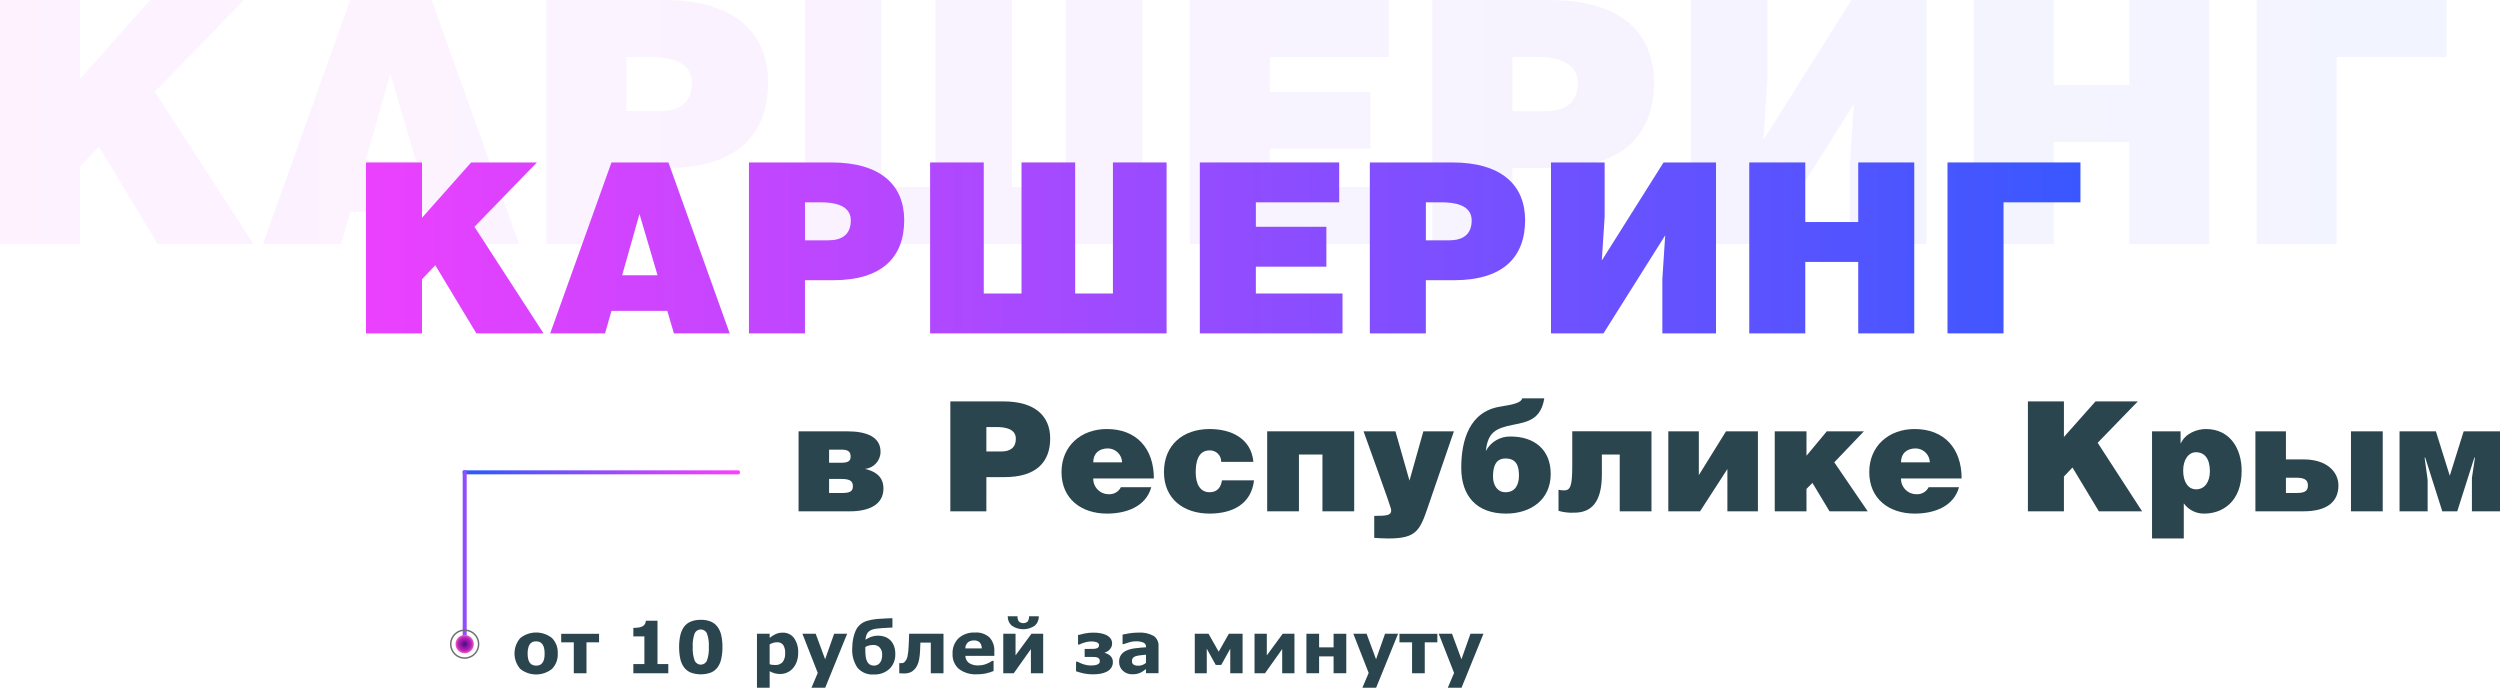
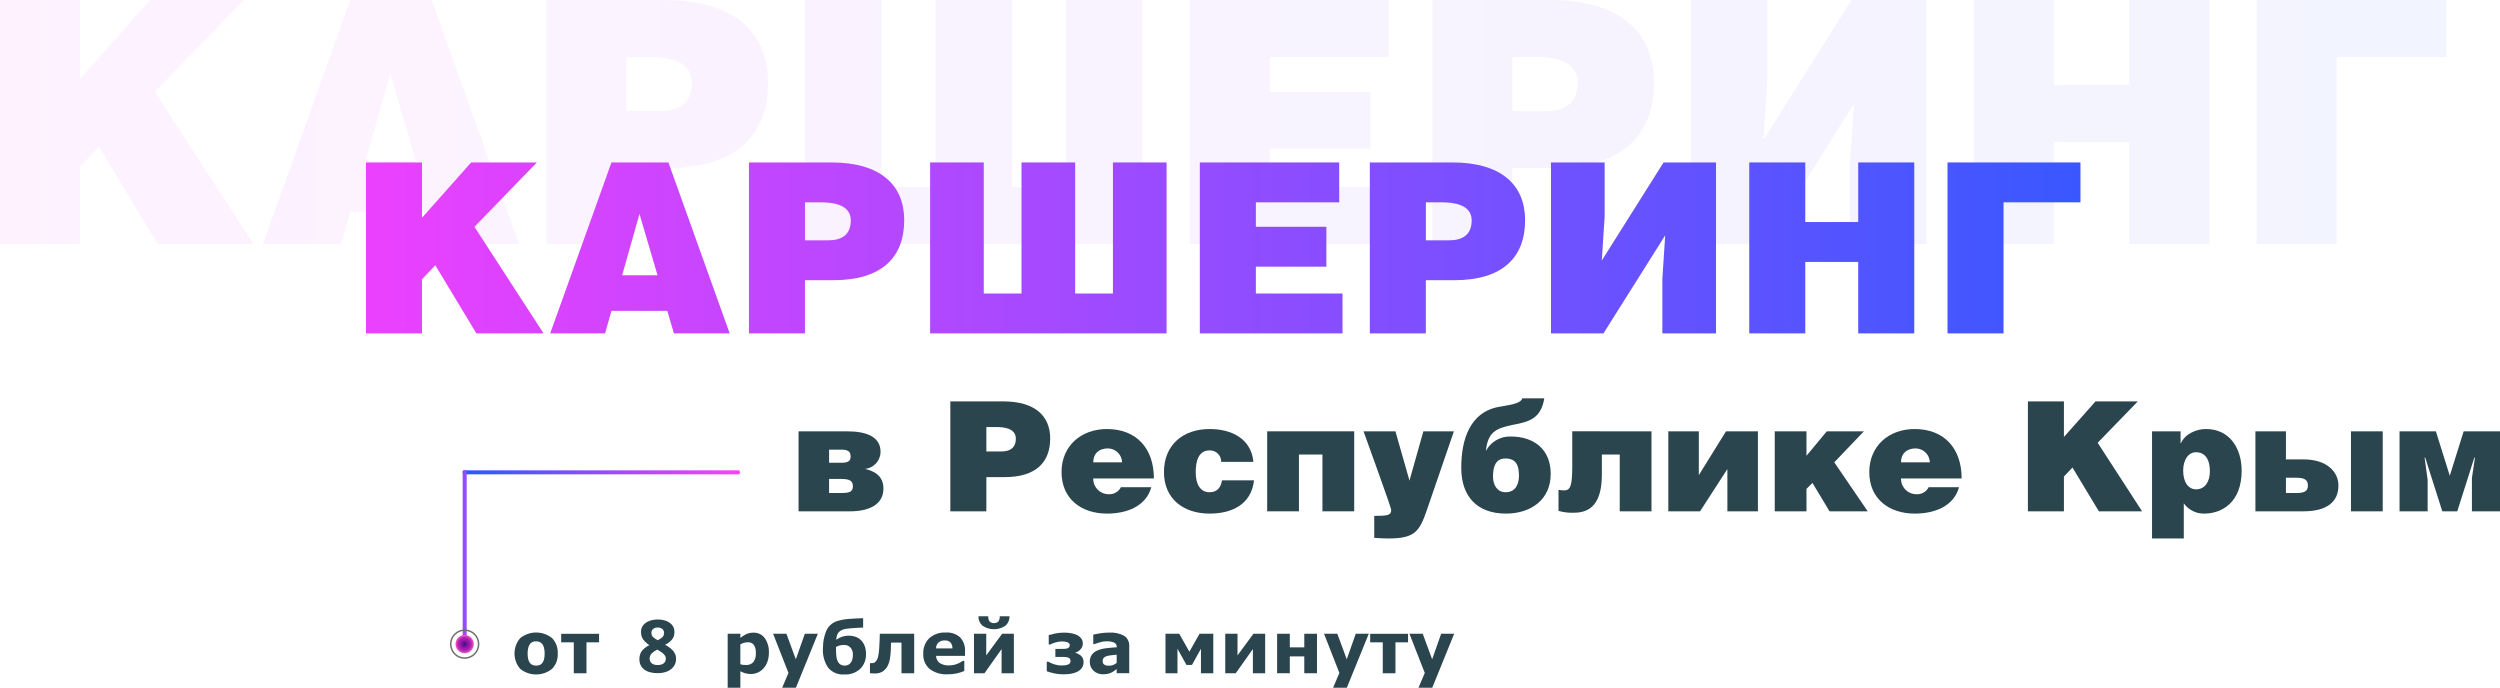
<svg xmlns="http://www.w3.org/2000/svg" xmlns:xlink="http://www.w3.org/1999/xlink" width="682.657" height="187.791">
  <defs>
    <linearGradient id="b" x1="-2.071" x2="9.569" xlink:href="#a" />
-     <linearGradient id="i" x1="-13.305" x2="2.41" xlink:href="#a" />
+     <linearGradient id="g" x1="-8.317" x2="4.345" xlink:href="#a" />
    <linearGradient id="c" x1="-3.674" x2="9.782" xlink:href="#a" />
    <linearGradient id="d" x1="-3.178" x2="5.657" xlink:href="#a" />
    <linearGradient id="e" x1="-7.157" x2="7.485" xlink:href="#a" />
    <linearGradient id="f" x1="-7.672" x2="5.784" xlink:href="#a" />
-     <linearGradient id="g" x1="-8.317" x2="4.345" xlink:href="#a" />
-     <linearGradient id="h" x1="-9.519" x2="3.143" xlink:href="#a" />
    <linearGradient id="a" x1="-1.055" y1=".5" x2="10.709" y2=".5" gradientUnits="objectBoundingBox">
      <stop offset="0" stop-color="#ff3eff" />
      <stop offset="1" stop-color="#265aff" />
    </linearGradient>
-     <linearGradient id="j" x1="-2.071" x2="9.569" xlink:href="#a" />
-     <linearGradient id="k" x1="-3.674" x2="9.782" xlink:href="#a" />
-     <linearGradient id="l" x1="-7.157" x2="7.485" xlink:href="#a" />
-     <linearGradient id="m" x1="-7.672" x2="5.784" xlink:href="#a" />
-     <linearGradient id="n" x1="1" x2="0" xlink:href="#a" />
-     <linearGradient id="o" x1=".5" y1="21.77" x2=".5" y2="-20.77" xlink:href="#a" />
-     <radialGradient id="p" cx=".5" cy=".5" r=".5" gradientUnits="objectBoundingBox">
+     <linearGradient id="h" x1="-9.519" x2="3.143" xlink:href="#a" />
+     <linearGradient id="i" x1="-13.305" x2="2.41" xlink:href="#a" />
+     <linearGradient id="j" x1="1" x2="0" xlink:href="#a" />
+     <linearGradient id="k" x1=".5" y1="21.77" x2=".5" y2="-20.77" xlink:href="#a" />
+     <radialGradient id="l" cx=".5" cy=".5" r=".5" gradientUnits="objectBoundingBox">
      <stop offset=".005" stop-color="#45108a" />
      <stop offset=".112" stop-color="#54118f" />
      <stop offset=".319" stop-color="#7c159e" />
      <stop offset=".475" stop-color="#9f19ab" />
      <stop offset=".577" stop-color="#a31cac" />
      <stop offset=".687" stop-color="#b026b1" />
      <stop offset=".799" stop-color="#c536b9" />
      <stop offset=".913" stop-color="#e34dc3" />
      <stop offset="1" stop-color="#ff63ce" />
    </radialGradient>
  </defs>
-   <g data-name="Сгруппировать 39432">
+   <g data-name="Сгруппировать 402">
    <g data-name="Сгруппировать 289" opacity=".07">
      <path data-name="Контур 1931" d="M174.02 119.73h-25.626l-19.15 21.556V119.73h-21.832v66.608h21.833v-21.093l5.181-5.458 16 26.551h26.184L149.69 144.8z" transform="translate(-107.412 -119.73)" fill="url(#a)" />
      <path data-name="Контур 1932" d="M200.649 119.73l-23.868 66.608h21.37l2.5-8.789h21.74l2.59 8.789h21.74l-23.869-66.608zm4.163 43.942l6.754-23.867 7.031 23.867z" transform="translate(-104.993 -119.73)" fill="url(#b)" />
      <path data-name="Контур 1933" d="M283.708 119.73h-32.1v66.608h21.833v-20.722h11.009c19.149 0 27.661-9.066 27.661-23.406-.003-13.691-9.254-22.48-28.403-22.48zm-1.2 30.343h-9.066v-14.8h6.2c4.626 0 11.657.833 11.657 7.031-.006 5.734-3.707 7.769-8.794 7.769z" transform="translate(-102.384 -119.73)" fill="url(#c)" />
      <path data-name="Контур 1934" d="M391.049 170.8h-14.71v-51.07h-20.907v51.07h-14.709v-51.07h-20.908v66.608h92.141V119.73h-20.907z" transform="translate(-100.006 -119.73)" fill="url(#d)" />
      <path data-name="Контур 1935" d="M443.2 160.342h27.476V144.8H443.2v-9.529h32.472V119.73h-54.3v66.608h55.6V170.8H443.2z" transform="translate(-96.465 -119.73)" fill="url(#e)" />
      <path data-name="Контур 1936" d="M517.476 119.73h-32.1v66.608h21.833v-20.722h11.008c19.149 0 27.661-9.066 27.661-23.406-.002-13.691-9.253-22.48-28.402-22.48zm-1.2 30.343h-9.065v-14.8h6.2c4.626 0 11.657.833 11.657 7.031-.006 5.734-3.708 7.769-8.795 7.769z" transform="translate(-94.233 -119.73)" fill="url(#f)" />
      <path data-name="Контур 1937" d="M573.379 157.937l1.11-17.022V119.73h-20.907v66.608h20.444l24.054-38.207-1.11 17.022v21.185h20.907V119.73h-20.445z" transform="translate(-91.855 -119.73)" fill="url(#g)" />
      <path data-name="Контур 1938" d="M670.69 142.95h-20.63v-23.22h-21.832v66.608h21.832v-27.845h20.63v27.845h21.832V119.73H670.69z" transform="translate(-89.253 -119.73)" fill="url(#h)" />
-       <path data-name="Контур 1939" d="M702.873 186.338h21.832v-51.067h29.973V119.73h-51.805z" transform="translate(-86.65 -119.73)" fill="url(#i)" />
+       <path data-name="Контур 1939" d="M702.873 186.338H724.7v-51.067h29.973V119.73h-51.8z" transform="translate(-86.65 -119.73)" fill="url(#i)" />
    </g>
    <g data-name="Сгруппировать 290">
      <path data-name="Контур 1940" d="M250.656 162.592H232.7L219.276 177.7v-15.108h-15.3v46.68h15.3V194.49l3.631-3.825 11.216 18.607h18.348l-18.871-29.11z" transform="translate(-104.045 -118.235)" fill="url(#a)" />
-       <path data-name="Контур 1941" d="M269.319 162.592l-16.728 46.681h14.977l1.751-6.16h15.236l1.815 6.16h15.235l-16.728-46.681zm2.917 30.8l4.733-16.728 4.927 16.728z" transform="translate(-102.35 -118.235)" fill="url(#j)" />
-       <path data-name="Контур 1942" d="M327.527 162.592h-22.5v46.681h15.3v-14.524h7.715c13.42 0 19.385-6.353 19.385-16.4.004-9.597-6.48-15.757-19.9-15.757zm-.842 21.265h-6.354v-10.373h4.343c3.242 0 8.169.584 8.169 4.928 0 4.019-2.593 5.445-6.158 5.445z" transform="translate(-100.521 -118.235)" fill="url(#k)" />
+       <path data-name="Контур 1941" d="M269.319 162.592l-16.728 46.681h14.977l1.751-6.16h15.236l1.815 6.16h15.23l-16.728-46.681zm2.917 30.8l4.733-16.728 4.927 16.728z" transform="translate(-102.35 -118.235)" fill="url(#b)" />
+       <path data-name="Контур 1942" d="M327.527 162.592h-22.5v46.681h15.3v-14.524h7.715c13.42 0 19.385-6.353 19.385-16.4.004-9.597-6.48-15.757-19.9-15.757zm-.842 21.265h-6.354v-10.373h4.343c3.242 0 8.169.584 8.169 4.928 0 4.019-2.593 5.445-6.158 5.445z" transform="translate(-100.521 -118.235)" fill="url(#c)" />
      <path data-name="Контур 1943" d="M402.754 198.38h-10.309v-35.788h-14.652v35.788h-10.309v-35.788h-14.652v46.68h64.574v-46.68h-14.652z" transform="translate(-98.855 -118.235)" fill="url(#d)" />
-       <path data-name="Контур 1944" d="M439.3 191.054h19.256v-10.892H439.3v-6.678h22.76v-10.892H424v46.68h38.965V198.38H439.3z" transform="translate(-96.373 -118.235)" fill="url(#l)" />
-       <path data-name="Контур 1945" d="M491.356 162.592h-22.5v46.681h15.3v-14.524h7.715c13.42 0 19.386-6.353 19.386-16.4.004-9.597-6.481-15.757-19.901-15.757zm-.842 21.265h-6.354v-10.373h4.34c3.241 0 8.169.584 8.169 4.928.004 4.019-2.59 5.445-6.155 5.445z" transform="translate(-94.809 -118.235)" fill="url(#m)" />
-       <path data-name="Контур 1946" d="M530.534 189.368l.778-11.929v-14.847H516.66v46.68h14.327l16.858-26.772-.778 11.929v14.847h14.652v-46.68h-14.328z" transform="translate(-93.142 -118.235)" fill="url(#g)" />
+       <path data-name="Контур 1944" d="M439.3 191.054h19.256v-10.892H439.3v-6.678h22.76v-10.892H424v46.68h38.965V198.38H439.3z" transform="translate(-96.373 -118.235)" fill="url(#e)" />
+       <path data-name="Контур 1945" d="M491.356 162.592h-22.5v46.681h15.3v-14.524h7.715c13.42 0 19.386-6.353 19.386-16.4.004-9.597-6.481-15.757-19.901-15.757zm-.842 21.265h-6.354v-10.373h4.34c3.241 0 8.169.584 8.169 4.928 0 4.019-2.59 5.445-6.155 5.445z" transform="translate(-94.809 -118.235)" fill="url(#f)" />
+       <path data-name="Контур 1946" d="M530.534 189.368l.778-11.929v-14.847H516.66v46.68h14.327l16.858-26.772-.778 11.929v14.847h14.652V162.6h-14.328z" transform="translate(-93.142 -118.235)" fill="url(#g)" />
      <path data-name="Контур 1947" d="M598.732 178.865h-14.458v-16.273h-15.3v46.68h15.3v-19.514h14.458v19.515h15.3v-46.68h-15.3z" transform="translate(-91.319 -118.235)" fill="url(#h)" />
      <path data-name="Контур 1948" d="M621.286 209.273h15.3v-35.789h21.006v-10.892h-36.306z" transform="translate(-89.495 -118.235)" fill="url(#i)" />
    </g>
    <g data-name="Сгруппировать 291" fill="#2b454e">
      <path data-name="Контур 1949" d="M218.057 117.777h13.257c5.461 0 9.13 1.583 9.13 5.586a4.685 4.685 0 01-4.252 4.668c2.209.542 5.044 1.668 5.044 5.378 0 4.46-4.085 6.211-9.087 6.211h-14.092zm8.337 8.587h3.253c1.917 0 2.625-.458 2.625-1.667 0-1.459-.75-1.918-2.625-1.918h-3.253zm0 8.254h3.253c2.083 0 3.25-.208 3.25-1.834s-1.125-2-3.25-2h-3.253z" />
      <path data-name="Контур 1950" d="M269.339 139.621h-9.838v-30.015h14.466c8.629 0 12.8 3.96 12.8 10.13 0 6.462-3.835 10.547-12.465 10.547h-4.961zm0-16.342h4.086c2.292 0 3.96-.917 3.96-3.5 0-2.793-3.169-3.168-5.253-3.168h-2.793z" />
-       <path data-name="Контур 1951" d="M298.526 130.658a4.209 4.209 0 004.295 4.294 3.459 3.459 0 003.252-1.918h8.3c-1.5 5.42-7 7.212-12.089 7.212-7 0-12.424-4-12.424-11.339 0-7.17 5.378-11.756 12.382-11.756 8.087 0 12.84 5.294 12.84 13.507zm7.879-4.419a3.929 3.929 0 00-3.835-3.794c-2.584 0-4.044 1.459-4.044 3.794z" />
+       <path data-name="Контур 1951" d="M298.526 130.658a4.209 4.209 0 004.3 4.294 3.459 3.459 0 003.252-1.918h8.3c-1.5 5.42-7 7.212-12.089 7.212-7 0-12.424-4-12.424-11.339 0-7.17 5.378-11.756 12.382-11.756 8.087 0 12.84 5.294 12.84 13.507zm7.879-4.419a3.929 3.929 0 00-3.835-3.794c-2.584 0-4.044 1.459-4.044 3.794z" />
      <path data-name="Контур 1952" d="M333.467 126.117a3.056 3.056 0 00-3.17-3.129c-3.252 0-3.793 3.377-3.793 5.961 0 3.294 1.25 5.462 3.793 5.462 2.251 0 3.126-1.543 3.377-3.253h8.754c-.749 6.629-6.086 9.088-12.131 9.088-7.045 0-12.464-3.96-12.464-11.339 0-7.462 5.252-11.756 12.464-11.756 5.837 0 11.339 2.5 11.964 8.963z" />
      <path data-name="Контур 1953" d="M369.781 117.777v21.844h-8.671v-15.507h-6.42v15.507h-8.671v-21.844z" />
      <path data-name="Контур 1954" d="M381.042 117.777l3.835 13.461 3.794-13.465h8.337l-7 20.385c-2.293 6.754-3.21 8.879-10.922 8.879a59.81 59.81 0 01-3.835-.167v-6c3.71 0 4.627-.208 4.627-1.542 0-.417-.125-.959-7.545-21.552z" />
-       <path data-name="Контур 1955" d="M412.479 119.194c6.5 0 10.963 3.586 10.963 10.214 0 7.044-5.42 10.838-12.214 10.838-7.921 0-12.215-4.711-12.215-12.505 0-7.546 2.252-15.426 10.714-16.717 3.751-.584 5.711-1.126 5.919-2.252h6.045c-.917 5.462-4 6.378-8.462 7.212-4.92.959-6.962 2.127-7.5 7.171a7.413 7.413 0 016.75-3.961zm2.292 10.714c0-2.585-.625-4.711-3.668-4.711-2.669 0-3.419 2.126-3.419 4.96 0 2.168 1.085 4.253 3.419 4.253 2.668.001 3.668-2.084 3.668-4.502z" />
-       <path data-name="Контур 1956" d="M450.959 117.777v21.844h-8.671v-15.507h-4.877v5.419c0 7.588-2.835 10.464-7.587 10.464a13.234 13.234 0 01-4.252-.5v-5.759a6.947 6.947 0 001.542.167c1.835 0 2.209-1.542 2.209-6.836v-9.3z" />
+       <path data-name="Контур 1955" d="M412.479 119.194c6.5 0 10.963 3.586 10.963 10.214 0 7.044-5.42 10.838-12.214 10.838-7.921 0-12.215-4.711-12.215-12.505 0-7.546 2.252-15.426 10.714-16.717 3.751-.584 5.711-1.126 5.919-2.252h6.045c-.917 5.462-4 6.378-8.462 7.212-4.92.959-6.962 2.127-7.5 7.171a7.413 7.413 0 016.75-3.961zm2.292 10.714c0-2.585-.625-4.711-3.668-4.711-2.669 0-3.419 2.126-3.419 4.96 0 2.168 1.085 4.253 3.419 4.253 2.668 0 3.668-2.084 3.668-4.5z" />
+       <path data-name="Контур 1956" d="M450.959 117.777v21.844h-8.671v-15.507h-4.877v5.424c0 7.588-2.835 10.464-7.587 10.464a13.234 13.234 0 01-4.252-.5v-5.764a6.948 6.948 0 001.542.167c1.835 0 2.209-1.542 2.209-6.836v-9.3z" />
      <path data-name="Контур 1957" d="M463.889 129.738l7.42-11.964h8.714v21.844h-8.338v-11.544l-7.461 11.547h-8.671v-21.844h8.337z" />
      <path data-name="Контур 1958" d="M493.284 124.447l5.544-6.67h10.13l-8.087 8.461 9.13 13.382h-10.423l-4.669-7.754-1.625 1.626v6.128h-8.668v-21.843h8.671z" />
-       <path data-name="Контур 1959" d="M519.092 130.658a4.209 4.209 0 004.295 4.294 3.459 3.459 0 003.252-1.918h8.3c-1.5 5.42-7 7.212-12.089 7.212-7 0-12.424-4-12.424-11.339 0-7.17 5.378-11.756 12.382-11.756 8.087 0 12.84 5.294 12.84 13.507zm7.88-4.419a3.929 3.929 0 00-3.835-3.794c-2.585 0-4.044 1.459-4.044 3.794z" />
-       <path data-name="Контур 1960" d="M563.581 119.319l8.63-9.713h11.547l-10.963 11.3 12.131 18.718h-11.8l-7.212-11.965-2.335 2.46v9.505h-9.834v-30.018h9.838z" />
-       <path data-name="Контур 1961" d="M595.437 117.777v3.252h.083c1.21-2.668 4.336-3.878 6.837-3.878 6.586 0 9.755 5.378 9.755 11.381 0 8.587-5.336 11.714-10.213 11.714a6.724 6.724 0 01-5.587-2.793v9.588h-8.671v-29.264zm8 10.88c0-3.46-1.5-5.169-3.794-5.169-2.084 0-3.5 2.085-3.5 5 0 3.044 1.293 5.128 3.544 5.128 2.294.001 3.753-1.957 3.753-4.959z" />
+       <path data-name="Контур 1959" d="M519.092 130.658a4.209 4.209 0 004.3 4.294 3.459 3.459 0 003.252-1.918h8.3c-1.5 5.42-7 7.212-12.089 7.212-7 0-12.424-4-12.424-11.339 0-7.17 5.378-11.756 12.382-11.756 8.087 0 12.84 5.294 12.84 13.507zm7.88-4.419a3.929 3.929 0 00-3.835-3.794c-2.585 0-4.044 1.459-4.044 3.794z" />
+       <path data-name="Контур 1960" d="M563.581 119.319l8.63-9.713h11.547l-10.963 11.3 12.131 18.718h-11.8l-7.212-11.961-2.335 2.46v9.505h-9.834v-30.022h9.838z" />
+       <path data-name="Контур 1961" d="M595.437 117.777v3.252h.083c1.21-2.668 4.336-3.878 6.837-3.878 6.586 0 9.755 5.378 9.755 11.381 0 8.587-5.336 11.714-10.213 11.714a6.724 6.724 0 01-5.587-2.793v9.588h-8.671v-29.264zm8 10.88c0-3.46-1.5-5.169-3.794-5.169-2.084 0-3.5 2.085-3.5 5 0 3.044 1.293 5.128 3.544 5.128 2.294 0 3.753-1.957 3.753-4.959z" />
      <path data-name="Контур 1962" d="M624.205 125.447h4.833c6.378 0 9.5 3.418 9.5 7.128 0 4.46-3.126 7.045-9.546 7.045h-13.124v-21.843h8.337zm0 9.171h2.752c2.084 0 3.252-.333 3.252-2.043 0-1.667-1.126-2.126-3.252-2.126h-2.752zm26.429 5h-8.671v-21.841h8.675z" />
      <path data-name="Контур 1963" d="M665.148 117.777l3.794 12.131 3.794-12.131h9.921v21.844h-7.67v-9.088l.834-5.586h-.167l-4.669 14.674H666.9l-4.669-14.674h-.167l.834 6.087v8.587h-7.672v-21.844z" />
    </g>
    <g data-name="Сгруппировать 293" fill="#2b454e">
-       <path data-name="Контур 2029" d="M152.302 178.45a5.623 5.623 0 01-1.55 4.191 6.955 6.955 0 01-8.708 0 6.443 6.443 0 01.01-8.4 6.955 6.955 0 018.707.009 5.66 5.66 0 011.541 4.2zm-4.253 2.621a2.77 2.77 0 00.5-.993 6.047 6.047 0 00.169-1.608 6.268 6.268 0 00-.173-1.594 2.825 2.825 0 00-.48-1.028 1.7 1.7 0 00-.74-.557 2.615 2.615 0 00-.931-.162 2.722 2.722 0 00-.887.133 1.8 1.8 0 00-.745.538 2.738 2.738 0 00-.5 1.028 6 6 0 00-.188 1.641 6.338 6.338 0 00.164 1.532 2.686 2.686 0 00.48 1.041 1.819 1.819 0 00.735.547 2.726 2.726 0 001.871.014 1.645 1.645 0 00.725-.532z" />
+       <path data-name="Контур 2029" d="M152.302 178.45a5.623 5.623 0 01-1.55 4.191 6.955 6.955 0 01-8.708 0 6.443 6.443 0 01.01-8.4 6.955 6.955 0 018.707.009 5.66 5.66 0 011.541 4.2zm-4.253 2.621a2.77 2.77 0 00.5-.993 6.048 6.048 0 00.169-1.608 6.269 6.269 0 00-.173-1.594 2.825 2.825 0 00-.48-1.028 1.7 1.7 0 00-.74-.557 2.615 2.615 0 00-.931-.162 2.722 2.722 0 00-.887.133 1.8 1.8 0 00-.745.538 2.738 2.738 0 00-.5 1.028 6 6 0 00-.188 1.641 6.338 6.338 0 00.164 1.532 2.686 2.686 0 00.48 1.041 1.819 1.819 0 00.735.547 2.726 2.726 0 001.871.014 1.645 1.645 0 00.725-.532z" />
      <path data-name="Контур 2030" d="M163.583 175.401h-3.437v8.439h-3.466v-8.439h-3.438v-2.342h10.34z" />
-       <path data-name="Контур 2031" d="M182.487 183.836h-9.544v-2.5h3.015v-7.555h-3.015v-2.33a10.311 10.311 0 001.326-.082 3.479 3.479 0 001.056-.283 1.8 1.8 0 00.749-.624 1.988 1.988 0 00.288-.96h3.178v11.838h2.947z" />
-       <path data-name="Контур 2032" d="M197.272 176.68a14.568 14.568 0 01-.326 3.233 6.073 6.073 0 01-1.018 2.339 4.446 4.446 0 01-1.823 1.407 8.09 8.09 0 01-5.483-.005 4.351 4.351 0 01-1.834-1.421 6.056 6.056 0 01-1.027-2.34 14.511 14.511 0 01-.318-3.2 14.108 14.108 0 01.327-3.238 6.247 6.247 0 011.037-2.324 4.34 4.34 0 011.843-1.412 7.025 7.025 0 012.707-.471 6.917 6.917 0 012.756.484 4.442 4.442 0 011.823 1.441 6.149 6.149 0 011.017 2.32 14.328 14.328 0 01.319 3.187zm-3.715 0a9.566 9.566 0 00-.509-3.7 1.848 1.848 0 00-3.38 0 9.643 9.643 0 00-.508 3.715 9.432 9.432 0 00.518 3.671 1.818 1.818 0 003.36 0 9.5 9.5 0 00.518-3.686z" />
-       <path data-name="Контур 2033" d="M217.953 178.297a6.9 6.9 0 01-.409 2.429 5.336 5.336 0 01-1.068 1.8 4.663 4.663 0 01-1.564 1.133 4.6 4.6 0 01-1.87.384 5.38 5.38 0 01-1.563-.2 7.514 7.514 0 01-1.313-.552v4.5h-3.467v-14.736h3.467v1.123a8.411 8.411 0 011.625-1.028 4.426 4.426 0 011.913-.393 3.7 3.7 0 013.13 1.479 6.59 6.59 0 011.119 4.061zm-3.562.072a3.818 3.818 0 00-.538-2.278 1.987 1.987 0 00-1.7-.709 3.66 3.66 0 00-1.006.148 4.262 4.262 0 00-.986.426v5.417a2.748 2.748 0 00.737.173q.393.039.776.038a2.512 2.512 0 002.041-.8 3.684 3.684 0 00.676-2.415z" />
-       <path data-name="Контур 2034" d="M225.312 180.024l2.46-6.969h3.555l-5.991 14.736h-3.752l1.715-4.038-4.193-10.7h3.629z" />
-       <path data-name="Контур 2035" d="M243.048 174.758a4.361 4.361 0 011.037 1.552 5.975 5.975 0 01.385 2.272 5.374 5.374 0 01-1.59 4.07 5.95 5.95 0 01-4.3 1.523 5.308 5.308 0 01-4.422-1.816 8.619 8.619 0 01-1.445-5.437 13.718 13.718 0 01.082-1.4 12.242 12.242 0 01.322-1.744 9.761 9.761 0 01.591-1.7 4.464 4.464 0 01.983-1.364 4.963 4.963 0 012.016-1.162 13.308 13.308 0 012.756-.529q.95-.087 2.276-.144t1.949-.077v2.563l-1.161.053c-.353.016-.766.04-1.239.071l-1.133.087q-.633.048-1.219.144a4.491 4.491 0 00-1.113.347 2.357 2.357 0 00-.846.633 2.508 2.508 0 00-.413.792 5.294 5.294 0 00-.24 1.2 6.968 6.968 0 011.609-.822 5.459 5.459 0 011.847-.3 5.4 5.4 0 011.776.289 4.093 4.093 0 011.492.899zm-2.91 6.4a2.752 2.752 0 00.548-.919 4.617 4.617 0 00.2-1.543 2.633 2.633 0 00-.659-1.871 2.252 2.252 0 00-1.727-.707 5.468 5.468 0 00-1.053.1 4.387 4.387 0 00-1.159.438v.273c0 .118-.005.227-.005.323a15.57 15.57 0 00.111 2.091 4.182 4.182 0 00.418 1.361 1.93 1.93 0 00.741.784 2.112 2.112 0 001.078.273 2.483 2.483 0 00.783-.14 1.728 1.728 0 00.724-.463z" />
-       <path data-name="Контур 2036" d="M257.633 183.836h-3.466v-8.372h-2.842q-.03.72-.043 1.119t-.034.926a17.336 17.336 0 01-.259 2.516 6.7 6.7 0 01-.489 1.584 3.893 3.893 0 01-.62.988 5.717 5.717 0 01-.666.634 2.9 2.9 0 01-1 .49 4.243 4.243 0 01-1.2.182c-.3 0-.6-.011-.912-.034s-.489-.033-.547-.033v-2.765h.106c.025 0 .07 0 .134.009a1.686 1.686 0 00.191.01 2.758 2.758 0 00.513-.049.826.826 0 00.438-.211 3.026 3.026 0 00.859-1.541 16.941 16.941 0 00.313-2.74q.037-.672.077-1.537t.067-1.958h9.38z" />
-       <path data-name="Контур 2037" d="M271.515 179.084h-7.912a2.49 2.49 0 00.965 1.939 4.29 4.29 0 002.616.672 5.871 5.871 0 002.121-.393 6.654 6.654 0 001.623-.846h.384v2.776a12.75 12.75 0 01-2.208.681 11.526 11.526 0 01-2.294.211 7.5 7.5 0 01-4.974-1.459 5.14 5.14 0 01-1.728-4.157 5.567 5.567 0 011.637-4.228 6.235 6.235 0 014.488-1.561 5.358 5.358 0 013.956 1.33 5.193 5.193 0 011.325 3.826zm-3.437-2.026a2.423 2.423 0 00-.538-1.632 2.07 2.07 0 00-1.584-.547 2.531 2.531 0 00-1.641.518 2.208 2.208 0 00-.72 1.661z" />
-       <path data-name="Контур 2038" d="M284.85 183.84h-3.351v-6.6l-4.681 6.6h-2.861v-10.785h3.351v5.9l4.339-5.9h3.207zm-1.19-15.563a3.315 3.315 0 01-1.071 2.554 5.565 5.565 0 01-6.341 0 3.318 3.318 0 01-1.076-2.55h2.67a2.455 2.455 0 00.364 1.417 1.823 1.823 0 002.424.009 2.479 2.479 0 00.361-1.426z" />
-       <path data-name="Контур 2039" d="M303.88 180.784a2.728 2.728 0 01-.451 1.579 3.239 3.239 0 01-1.22 1.051 6.094 6.094 0 01-1.727.557 12.006 12.006 0 01-2.026.164 11.727 11.727 0 01-2.5-.24 19.5 19.5 0 01-2.128-.6v-2.621h.384a9.8 9.8 0 001.7.734 6.055 6.055 0 001.92.313q.365 0 .869-.048a3.115 3.115 0 00.8-.163 1.766 1.766 0 00.61-.355.868.868 0 00.207-.644.989.989 0 00-.187-.643 1.057 1.057 0 00-.513-.336 2.8 2.8 0 00-.706-.125 16.747 16.747 0 00-1.08-.029h-1.652v-2.187h1.326c.256 0 .562 0 .916-.009a3.857 3.857 0 00.84-.087 1.181 1.181 0 00.649-.335.89.89 0 00.2-.6.678.678 0 00-.2-.5 1.382 1.382 0 00-.528-.317 3.315 3.315 0 00-.653-.144 6.179 6.179 0 00-.788-.049 6.364 6.364 0 00-1.59.24 8.259 8.259 0 00-1.607.6h-.375v-2.582q.595-.182 1.771-.422a11.979 11.979 0 012.406-.24 10.831 10.831 0 011.958.162 6.287 6.287 0 011.565.491 3.292 3.292 0 011.162.921 2.23 2.23 0 01.442 1.412 2.3 2.3 0 01-.591 1.546 2.865 2.865 0 01-1.416.912v.086a3.492 3.492 0 011.583.869 2.184 2.184 0 01.63 1.639z" />
-       <path data-name="Контур 2040" d="M312.923 182.691c-.186.141-.416.31-.691.509a5.027 5.027 0 01-.777.47 4.883 4.883 0 01-1.057.342 6.086 6.086 0 01-1.2.11 3.666 3.666 0 01-2.573-.95 3.148 3.148 0 01-1.037-2.429 3.275 3.275 0 01.528-1.93 3.543 3.543 0 011.5-1.181 8.487 8.487 0 012.38-.615q1.42-.182 2.948-.269v-.057a1.245 1.245 0 00-.731-1.235 5.287 5.287 0 00-2.15-.34 6.16 6.16 0 00-1.823.3c-.647.2-1.111.357-1.393.466h-.317v-2.6q.548-.144 1.781-.34a15.646 15.646 0 012.472-.2 7.681 7.681 0 014.259.907 3.222 3.222 0 011.31 2.847v7.335h-3.427zm0-1.678v-2.239q-.7.057-1.517.158a7.293 7.293 0 00-1.239.234 1.709 1.709 0 00-.792.474 1.188 1.188 0 00-.273.818 2.14 2.14 0 00.057.546.817.817 0 00.289.4 1.409 1.409 0 00.528.283 3.7 3.7 0 00.96.091 2.844 2.844 0 001.051-.211 3.288 3.288 0 00.936-.55z" />
-       <path data-name="Контур 2041" d="M339.306 183.836h-3.37v-6.691l-2.448 4.416h-1.517l-2.447-4.416v6.691h-3.274v-10.781h3.753l2.776 4.9 2.774-4.9h3.753z" />
-       <path data-name="Контур 2042" d="M353.467 183.836h-3.351v-6.6l-4.685 6.6h-2.861v-10.781h3.351v5.9l4.34-5.9h3.206z" />
-       <path data-name="Контур 2043" d="M367.619 183.836h-3.466v-4.6h-3.955v4.6h-3.466v-10.781h3.466v3.715h3.955v-3.715h3.466z" />
-       <path data-name="Контур 2044" d="M375.747 180.024l2.459-6.969h3.556l-5.992 14.736h-3.751l1.715-4.038-4.194-10.7h3.63z" />
-       <path data-name="Контур 2045" d="M392.485 175.401h-3.437v8.439h-3.466v-8.439h-3.437v-2.342h10.339z" />
-       <path data-name="Контур 2046" d="M399.067 180.024l2.46-6.969h3.555l-5.991 14.736h-3.751l1.714-4.038-4.193-10.7h3.629z" />
+       <path data-name="Контур 2033" d="M209.953 178.297a6.9 6.9 0 01-.409 2.429 5.335 5.335 0 01-1.068 1.8 4.663 4.663 0 01-1.564 1.133 4.6 4.6 0 01-1.87.384 5.381 5.381 0 01-1.563-.2 7.518 7.518 0 01-1.313-.552v4.5h-3.467v-14.736h3.467v1.123a8.409 8.409 0 011.625-1.028 4.426 4.426 0 011.913-.393 3.7 3.7 0 013.13 1.479 6.59 6.59 0 011.119 4.061zm-3.562.072a3.818 3.818 0 00-.538-2.278 1.987 1.987 0 00-1.7-.709 3.658 3.658 0 00-1.006.148 4.262 4.262 0 00-.986.426v5.417a2.748 2.748 0 00.737.173 7.642 7.642 0 00.776.038 2.512 2.512 0 002.041-.8 3.684 3.684 0 00.676-2.415z" />
+       <path data-name="Контур 2034" d="M217.312 180.024l2.46-6.969h3.555l-5.991 14.736h-3.752l1.715-4.038-4.193-10.7h3.629z" />
+       <path data-name="Контур 2035" d="M235.048 174.758a4.36 4.36 0 011.037 1.552 5.976 5.976 0 01.385 2.272 5.374 5.374 0 01-1.59 4.07 5.95 5.95 0 01-4.3 1.523 5.308 5.308 0 01-4.422-1.816 8.619 8.619 0 01-1.445-5.437 13.729 13.729 0 01.082-1.4 12.243 12.243 0 01.322-1.744 9.76 9.76 0 01.591-1.7 4.465 4.465 0 01.983-1.364 4.964 4.964 0 012.016-1.162 13.307 13.307 0 012.756-.529q.95-.087 2.276-.144t1.949-.077v2.563l-1.161.053q-.529.024-1.239.071l-1.133.087q-.633.048-1.219.144a4.49 4.49 0 00-1.113.347 2.357 2.357 0 00-.846.633 2.507 2.507 0 00-.413.792 5.293 5.293 0 00-.24 1.2 6.967 6.967 0 011.609-.822 5.459 5.459 0 011.847-.3 5.4 5.4 0 011.776.289 4.093 4.093 0 011.492.9zm-2.91 6.4a2.751 2.751 0 00.548-.919 4.617 4.617 0 00.2-1.543 2.633 2.633 0 00-.659-1.871 2.252 2.252 0 00-1.727-.707 5.466 5.466 0 00-1.053.1 4.387 4.387 0 00-1.159.438v.273c0 .118-.005.227-.005.323a15.57 15.57 0 00.111 2.091 4.183 4.183 0 00.418 1.361 1.93 1.93 0 00.741.784 2.112 2.112 0 001.078.273 2.483 2.483 0 00.783-.14 1.728 1.728 0 00.724-.463z" />
+       <path data-name="Контур 2036" d="M249.633 183.836h-3.471v-8.372h-2.842q-.03.72-.043 1.119t-.034.926a17.34 17.34 0 01-.259 2.516 6.7 6.7 0 01-.489 1.584 3.893 3.893 0 01-.62.988 5.718 5.718 0 01-.666.634 2.9 2.9 0 01-1 .49 4.244 4.244 0 01-1.2.182c-.3 0-.6-.011-.912-.034s-.489-.033-.547-.033v-2.765h.106a.9.9 0 01.134.009 1.685 1.685 0 00.191.01 2.759 2.759 0 00.513-.049.826.826 0 00.438-.211 3.026 3.026 0 00.859-1.541 16.941 16.941 0 00.313-2.74q.037-.672.077-1.537t.067-1.958h9.38z" />
+       <path data-name="Контур 2037" d="M263.515 179.084h-7.912a2.49 2.49 0 00.965 1.939 4.29 4.29 0 002.616.672 5.871 5.871 0 002.121-.393 6.655 6.655 0 001.623-.846h.384v2.776a12.748 12.748 0 01-2.208.681 11.528 11.528 0 01-2.294.211 7.5 7.5 0 01-4.974-1.459 5.14 5.14 0 01-1.728-4.157 5.567 5.567 0 011.637-4.228 6.235 6.235 0 014.488-1.561 5.358 5.358 0 013.956 1.33 5.193 5.193 0 011.325 3.826zm-3.437-2.026a2.423 2.423 0 00-.538-1.632 2.07 2.07 0 00-1.584-.547 2.531 2.531 0 00-1.641.518 2.208 2.208 0 00-.72 1.661z" />
+       <path data-name="Контур 2038" d="M276.85 183.84h-3.351v-6.6l-4.681 6.6h-2.861v-10.785h3.351v5.9l4.339-5.9h3.207zm-1.19-15.563a3.315 3.315 0 01-1.071 2.554 5.565 5.565 0 01-6.341 0 3.318 3.318 0 01-1.076-2.55h2.67a2.455 2.455 0 00.364 1.417 1.823 1.823 0 002.424.009 2.48 2.48 0 00.361-1.426z" />
+       <path data-name="Контур 2039" d="M295.88 180.784a2.728 2.728 0 01-.451 1.579 3.239 3.239 0 01-1.22 1.051 6.1 6.1 0 01-1.727.557 12.01 12.01 0 01-2.026.164 11.727 11.727 0 01-2.5-.24 19.5 19.5 0 01-2.128-.6v-2.621h.384a9.8 9.8 0 001.7.734 6.055 6.055 0 001.92.313q.365 0 .869-.048a3.116 3.116 0 00.8-.163 1.766 1.766 0 00.61-.355.868.868 0 00.207-.644.989.989 0 00-.187-.643 1.057 1.057 0 00-.513-.336 2.8 2.8 0 00-.706-.125 16.747 16.747 0 00-1.08-.029h-1.652v-2.187h1.326c.256 0 .562 0 .916-.009a3.859 3.859 0 00.84-.087 1.181 1.181 0 00.649-.335.89.89 0 00.2-.6.678.678 0 00-.2-.5 1.382 1.382 0 00-.528-.317 3.316 3.316 0 00-.653-.144 6.178 6.178 0 00-.788-.049 6.364 6.364 0 00-1.59.24 8.259 8.259 0 00-1.607.6h-.375v-2.582q.6-.182 1.771-.422a11.977 11.977 0 012.406-.24 10.83 10.83 0 011.958.162 6.288 6.288 0 011.565.491 3.292 3.292 0 011.162.921 2.23 2.23 0 01.442 1.412 2.3 2.3 0 01-.591 1.546 2.865 2.865 0 01-1.416.912v.086a3.492 3.492 0 011.583.869 2.184 2.184 0 01.63 1.639z" />
+       <path data-name="Контур 2040" d="M304.923 182.691q-.279.211-.691.509a5.026 5.026 0 01-.777.47 4.882 4.882 0 01-1.057.342 6.088 6.088 0 01-1.2.11 3.666 3.666 0 01-2.573-.95 3.148 3.148 0 01-1.037-2.429 3.275 3.275 0 01.528-1.93 3.543 3.543 0 011.5-1.181 8.487 8.487 0 012.38-.615q1.42-.182 2.948-.269v-.057a1.245 1.245 0 00-.731-1.235 5.287 5.287 0 00-2.15-.34 6.16 6.16 0 00-1.823.3c-.647.2-1.111.357-1.393.466h-.317v-2.6q.548-.144 1.781-.34a15.644 15.644 0 012.472-.2 7.681 7.681 0 014.259.907 3.222 3.222 0 011.31 2.847v7.335h-3.427zm0-1.678v-2.239q-.7.057-1.517.158a7.291 7.291 0 00-1.239.234 1.709 1.709 0 00-.792.474 1.188 1.188 0 00-.273.818 2.14 2.14 0 00.057.546.817.817 0 00.289.4 1.409 1.409 0 00.528.283 3.7 3.7 0 00.96.091 2.844 2.844 0 001.051-.211 3.288 3.288 0 00.936-.55z" />
+       <path data-name="Контур 2041" d="M331.306 183.836h-3.37v-6.691l-2.448 4.416h-1.517l-2.447-4.416v6.691h-3.274v-10.781h3.753l2.776 4.9 2.774-4.9h3.753z" />
+       <path data-name="Контур 2042" d="M345.467 183.836h-3.351v-6.6l-4.685 6.6h-2.861v-10.781h3.351v5.9l4.34-5.9h3.206z" />
+       <path data-name="Контур 2043" d="M359.619 183.836h-3.466v-4.6h-3.955v4.6h-3.466v-10.781h3.466v3.715h3.955v-3.715h3.466z" />
+       <path data-name="Контур 2044" d="M367.747 180.024l2.459-6.969h3.556l-5.992 14.736h-3.751l1.715-4.038-4.194-10.7h3.63z" />
+       <path data-name="Контур 2045" d="M384.485 175.401h-3.437v8.439h-3.466v-8.439h-3.437v-2.342h10.339z" />
+       <path data-name="Контур 2046" d="M391.067 180.024l2.46-6.969h3.555l-5.991 14.736h-3.751l1.714-4.038-4.193-10.7h3.629z" />
    </g>
-     <g data-name="Сгруппировать 294" transform="translate(114.416 128.423)">
-       <rect data-name="Прямоугольник 48" width="75.709" height="1.095" rx=".442" transform="translate(11.924)" fill="url(#n)" />
-       <path data-name="Контур 2200" d="M.305 0h45.964a.305.305 0 01.305.305V.79a.305.305 0 01-.305.305H.305A.305.305 0 010 .79V.305A.305.305 0 01.305 0z" transform="rotate(-90 29.249 17.325)" fill="url(#o)" />
-       <circle data-name="Эллипс 296" cx="2.515" cy="2.515" r="2.515" transform="translate(9.956 44.946)" fill="url(#p)" />
-       <circle data-name="Эллипс 297" cx="3.814" cy="3.814" r="3.814" transform="translate(8.657 43.65)" fill="none" stroke="#707070" stroke-miterlimit="10" stroke-width=".411" />
+     <g data-name="Сгруппировать 294" transform="translate(123.073 128.423)">
+       <rect data-name="Прямоугольник 48" width="75.709" height="1.095" rx=".442" transform="translate(3.267)" fill="url(#j)" />
+       <path data-name="Контур 2200" d="M.305 0h45.964a.305.305 0 01.305.305V.79a.305.305 0 01-.305.305H.305A.305.305 0 010 .79V.305A.305.305 0 01.305 0z" transform="rotate(-90 24.92 21.653)" fill="url(#k)" />
+       <circle data-name="Эллипс 296" cx="2.515" cy="2.515" r="2.515" transform="translate(1.299 44.946)" fill="url(#l)" />
+       <circle data-name="Эллипс 297" cx="3.814" cy="3.814" r="3.814" transform="translate(0 43.65)" fill="none" stroke="#707070" stroke-miterlimit="10" stroke-width=".411" />
    </g>
+     <text data-name="8" transform="translate(181 183.613)" fill="#2b454e" font-size="20" font-family="Verdana-Bold, Verdana" font-weight="700">
+       <tspan x="-7.109" y="0">8</tspan>
+     </text>
  </g>
</svg>
